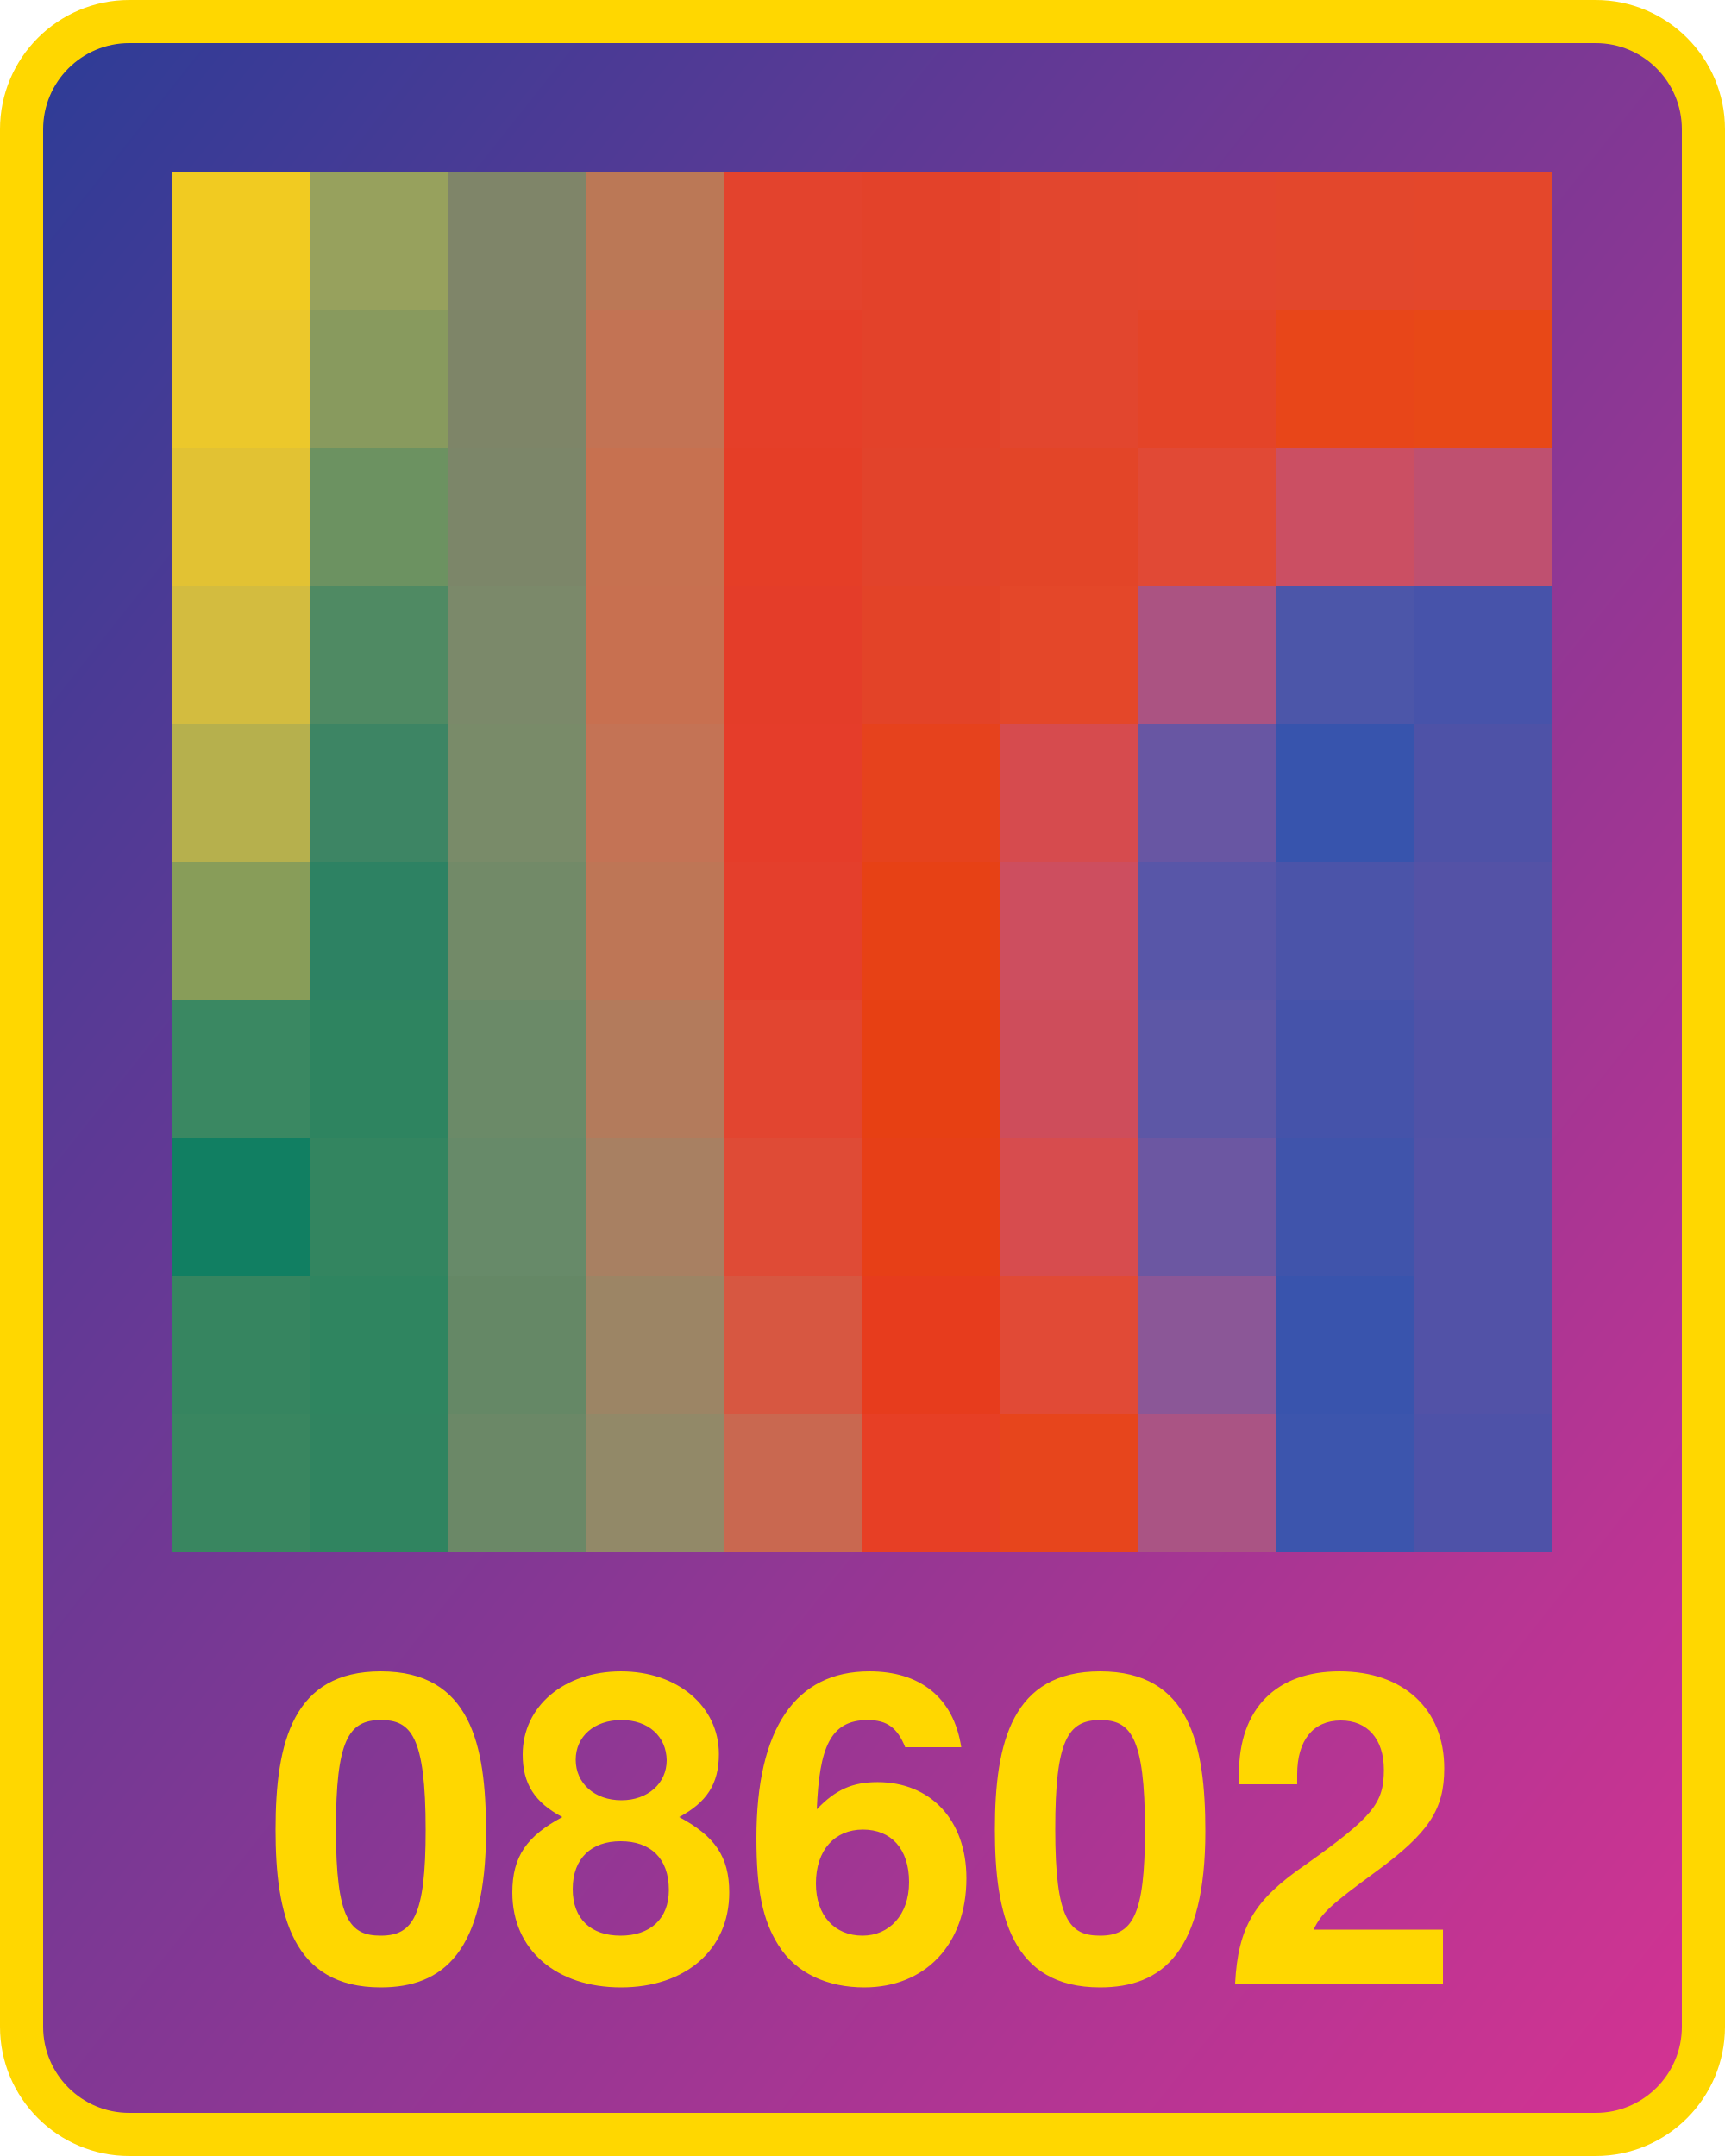
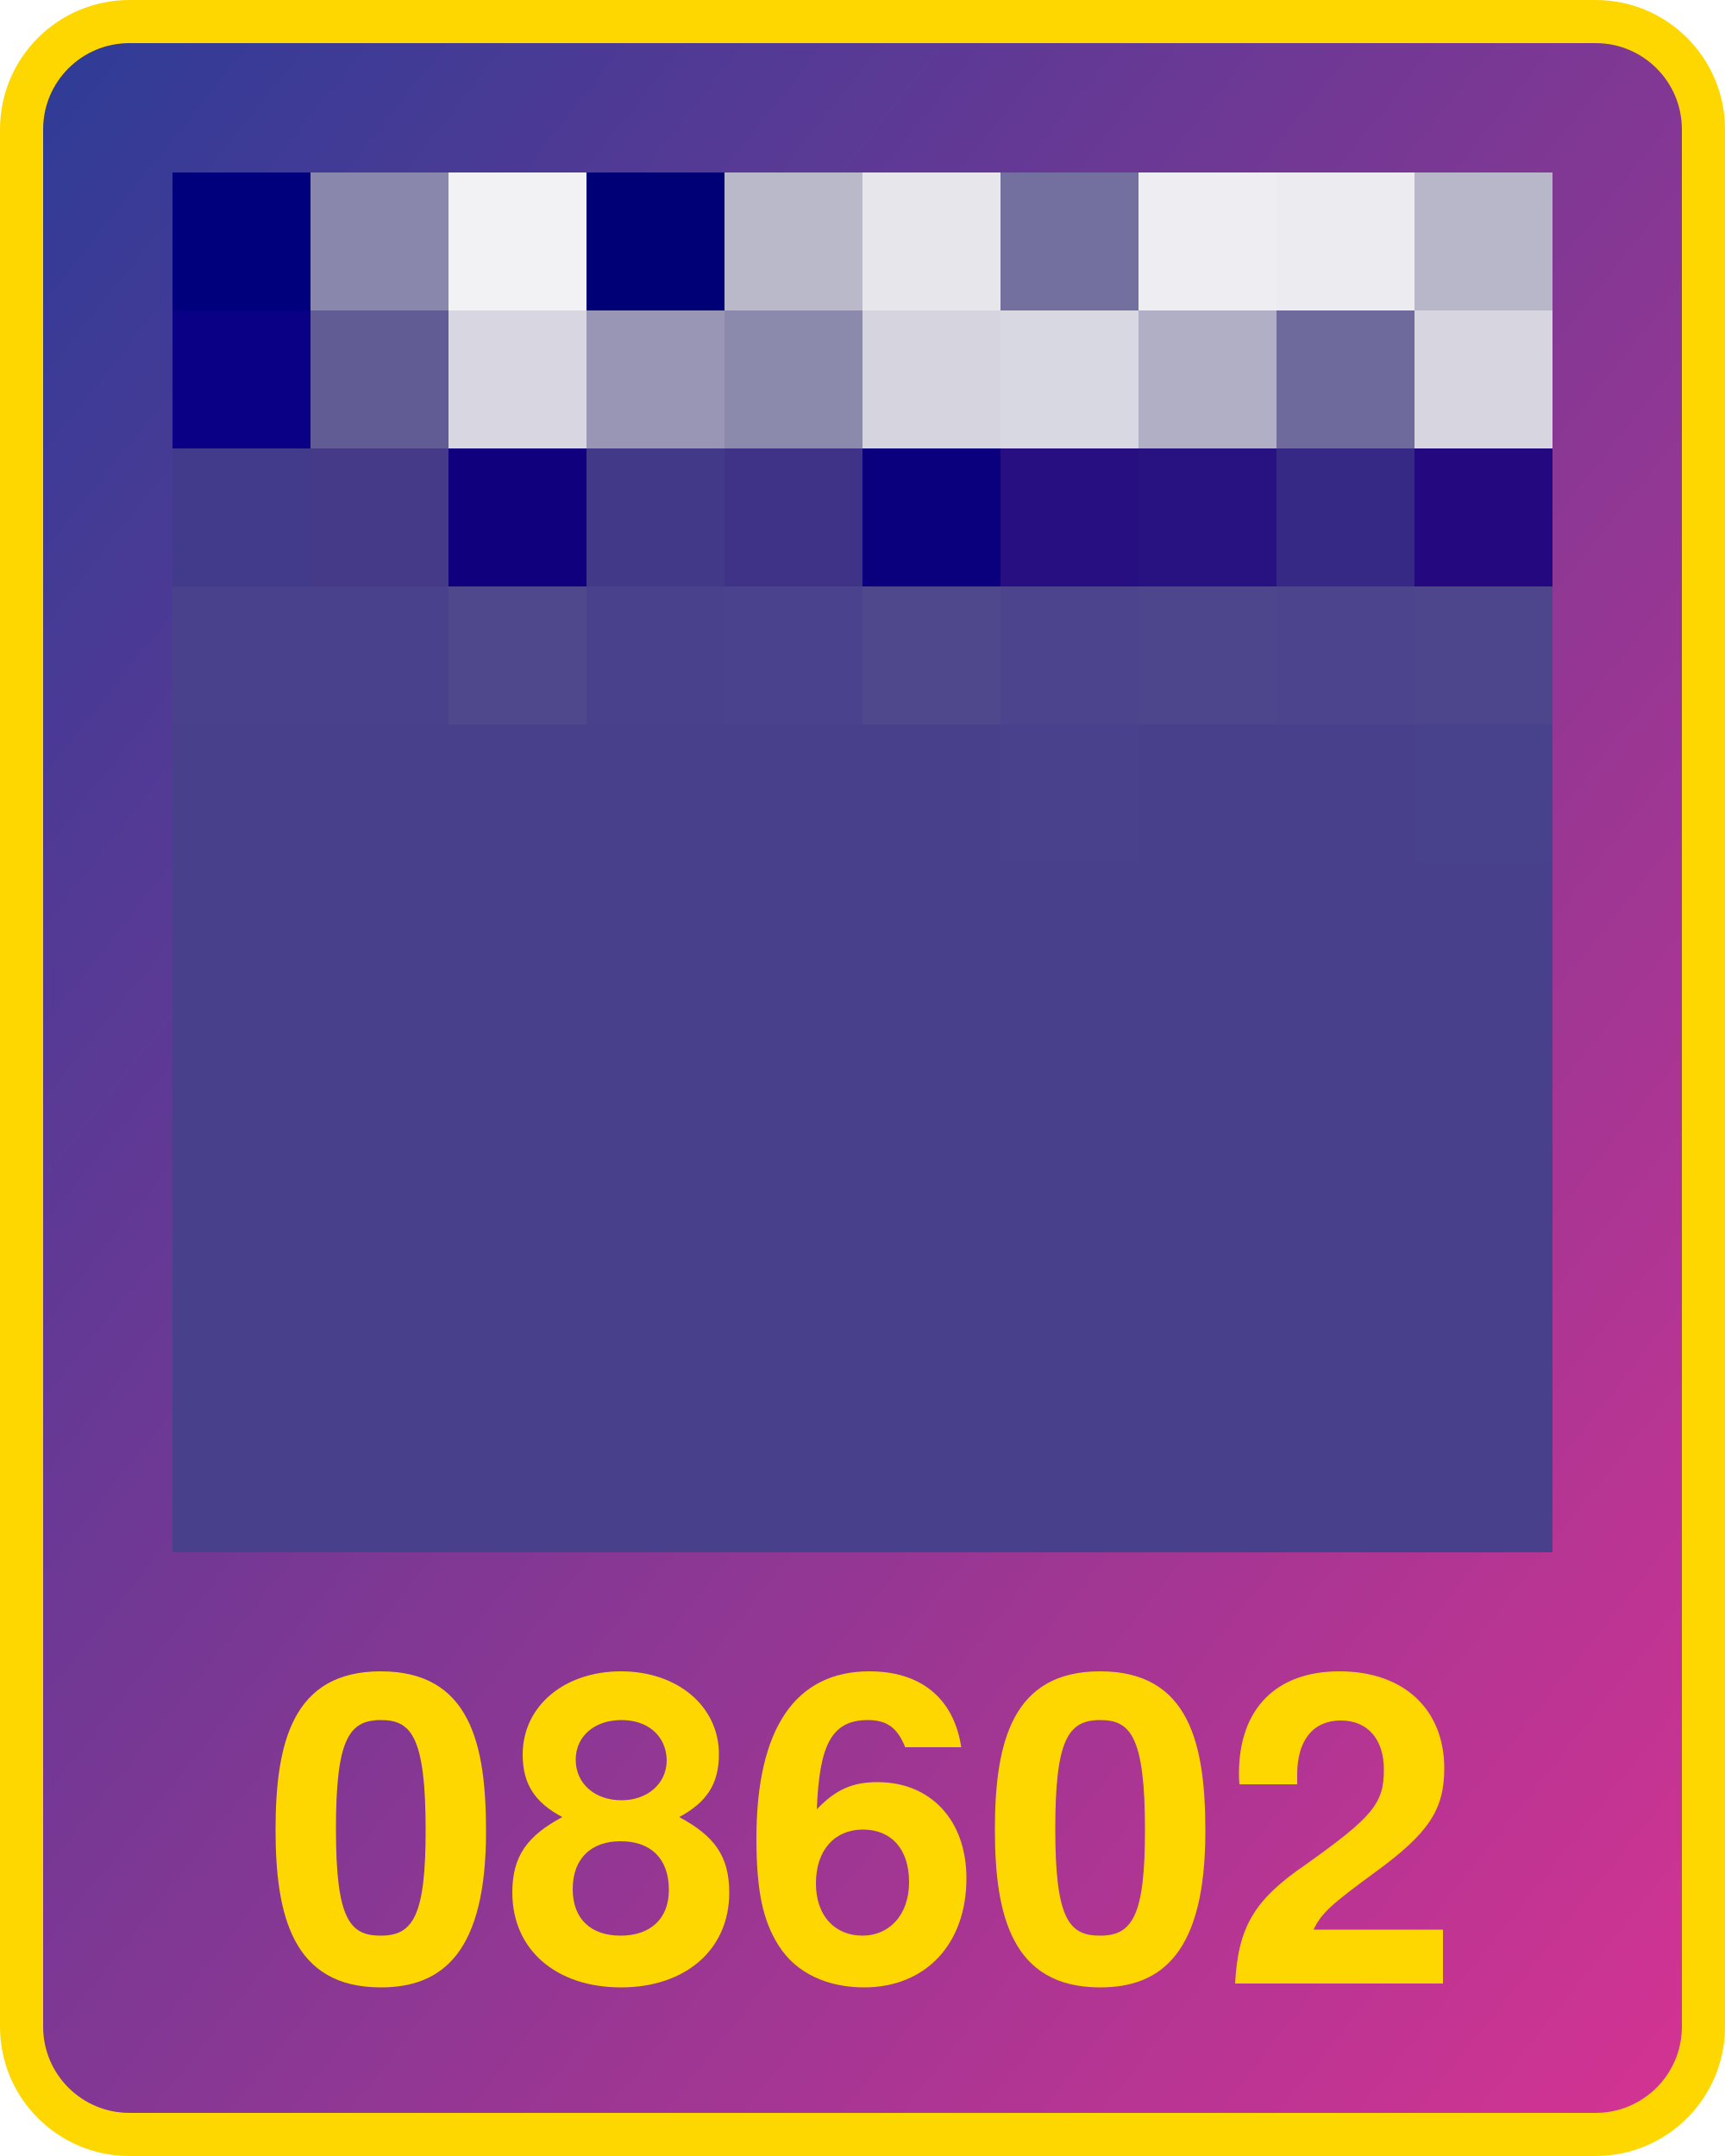
<svg xmlns="http://www.w3.org/2000/svg" width="800" height="1000">
  <defs>
    <linearGradient id="g" x1="0" x2="1" y1="0" y2="1">
      <stop offset="0%" stop-color="#2d3c96" />
      <stop offset="100%" stop-color="#d53392" />
    </linearGradient>
  </defs>
  <rect x="10" y="10" width="780" height="980" fill="url(#g)" rx="50" ry="50" stroke="gold" stroke-width="20" />
  <text x="400" y="920" width="780" text-anchor="middle" style="font:bold 200px 'Helvetica Neue';fill:gold">08602</text>
  <g transform="translate(80 80) scale(64)">
-     <rect x="0" y="0" width="1" height="1" fill="#f1cb21" />
-     <rect x="0" y="1" width="1" height="1" fill="#ecc82b" />
-     <rect x="0" y="2" width="1" height="1" fill="#e2c233" />
-     <rect x="0" y="3" width="1" height="1" fill="#d3bc3f" />
-     <rect x="0" y="4" width="1" height="1" fill="#b6b04d" />
-     <rect x="0" y="5" width="1" height="1" fill="#889d59" />
-     <rect x="0" y="6" width="1" height="1" fill="#3a8862" />
-     <rect x="0" y="7" width="1" height="1" fill="#117f62" />
-     <rect x="0" y="8" width="1" height="1" fill="#368560" />
-     <rect x="0" y="9" width="1" height="1" fill="#398660" />
-     <rect x="1" y="0" width="1" height="1" fill="#97a15d" />
-     <rect x="1" y="1" width="1" height="1" fill="#889a5e" />
-     <rect x="1" y="2" width="1" height="1" fill="#6c9261" />
-     <rect x="1" y="3" width="1" height="1" fill="#4f8a63" />
-     <rect x="1" y="4" width="1" height="1" fill="#3d8564" />
-     <rect x="1" y="5" width="1" height="1" fill="#2d8263" />
-     <rect x="1" y="6" width="1" height="1" fill="#2e8460" />
-     <rect x="1" y="7" width="1" height="1" fill="#338560" />
-     <rect x="1" y="8" width="1" height="1" fill="#2f8560" />
-     <rect x="1" y="9" width="1" height="1" fill="#308460" />
-     <rect x="2" y="0" width="1" height="1" fill="#7f8569" />
-     <rect x="2" y="1" width="1" height="1" fill="#7e8568" />
-     <rect x="2" y="2" width="1" height="1" fill="#7c8669" />
-     <rect x="2" y="3" width="1" height="1" fill="#7b896a" />
-     <rect x="2" y="4" width="1" height="1" fill="#798b69" />
-     <rect x="2" y="5" width="1" height="1" fill="#728a68" />
-     <rect x="2" y="6" width="1" height="1" fill="#6b8a68" />
-     <rect x="2" y="7" width="1" height="1" fill="#678a69" />
-     <rect x="2" y="8" width="1" height="1" fill="#658866" />
-     <rect x="2" y="9" width="1" height="1" fill="#6b8867" />
-     <rect x="3" y="0" width="1" height="1" fill="#bb7856" />
-     <rect x="3" y="1" width="1" height="1" fill="#c37354" />
-     <rect x="3" y="2" width="1" height="1" fill="#c77150" />
-     <rect x="3" y="3" width="1" height="1" fill="#c87050" />
-     <rect x="3" y="4" width="1" height="1" fill="#c47355" />
-     <rect x="3" y="5" width="1" height="1" fill="#be7656" />
-     <rect x="3" y="6" width="1" height="1" fill="#b37b5c" />
-     <rect x="3" y="7" width="1" height="1" fill="#a88062" />
-     <rect x="3" y="8" width="1" height="1" fill="#9c8565" />
-     <rect x="3" y="9" width="1" height="1" fill="#928968" />
-     <rect x="4" y="0" width="1" height="1" fill="#e3432d" />
-     <rect x="4" y="1" width="1" height="1" fill="#e53f29" />
-     <rect x="4" y="2" width="1" height="1" fill="#e53e27" />
-     <rect x="4" y="3" width="1" height="1" fill="#e43d29" />
-     <rect x="4" y="4" width="1" height="1" fill="#e53d2a" />
-     <rect x="4" y="5" width="1" height="1" fill="#e43f2c" />
-     <rect x="4" y="6" width="1" height="1" fill="#e24530" />
-     <rect x="4" y="7" width="1" height="1" fill="#df4b36" />
-     <rect x="4" y="8" width="1" height="1" fill="#d75741" />
-     <rect x="4" y="9" width="1" height="1" fill="#c96850" />
-     <rect x="5" y="0" width="1" height="1" fill="#e3422a" />
-     <rect x="5" y="1" width="1" height="1" fill="#e3422a" />
-     <rect x="5" y="2" width="1" height="1" fill="#e2432b" />
-     <rect x="5" y="3" width="1" height="1" fill="#e34328" />
-     <rect x="5" y="4" width="1" height="1" fill="#e6421d" />
-     <rect x="5" y="5" width="1" height="1" fill="#e74115" />
-     <rect x="5" y="6" width="1" height="1" fill="#e74013" />
-     <rect x="5" y="7" width="1" height="1" fill="#e73f17" />
-     <rect x="5" y="8" width="1" height="1" fill="#e73c1d" />
-     <rect x="5" y="9" width="1" height="1" fill="#e73f25" />
-     <rect x="6" y="0" width="1" height="1" fill="#e2462e" />
-     <rect x="6" y="1" width="1" height="1" fill="#e2462e" />
-     <rect x="6" y="2" width="1" height="1" fill="#e34528" />
-     <rect x="6" y="3" width="1" height="1" fill="#e44729" />
-     <rect x="6" y="4" width="1" height="1" fill="#d64b4e" />
-     <rect x="6" y="5" width="1" height="1" fill="#cd4e5f" />
-     <rect x="6" y="6" width="1" height="1" fill="#ce4d5b" />
-     <rect x="6" y="7" width="1" height="1" fill="#d74c4e" />
-     <rect x="6" y="8" width="1" height="1" fill="#e14a36" />
-     <rect x="6" y="9" width="1" height="1" fill="#e7451c" />
-     <rect x="7" y="0" width="1" height="1" fill="#e3462e" />
-     <rect x="7" y="1" width="1" height="1" fill="#e44428" />
-     <rect x="7" y="2" width="1" height="1" fill="#e14935" />
-     <rect x="7" y="3" width="1" height="1" fill="#ab5382" />
-     <rect x="7" y="4" width="1" height="1" fill="#6856a3" />
-     <rect x="7" y="5" width="1" height="1" fill="#5856a8" />
-     <rect x="7" y="6" width="1" height="1" fill="#5d57a6" />
-     <rect x="7" y="7" width="1" height="1" fill="#6c57a2" />
-     <rect x="7" y="8" width="1" height="1" fill="#8b5797" />
-     <rect x="7" y="9" width="1" height="1" fill="#aa5484" />
-     <rect x="8" y="0" width="1" height="1" fill="#e3472c" />
-     <rect x="8" y="1" width="1" height="1" fill="#e84619" />
-     <rect x="8" y="2" width="1" height="1" fill="#cb4f63" />
-     <rect x="8" y="3" width="1" height="1" fill="#4c56a9" />
-     <rect x="8" y="4" width="1" height="1" fill="#3754ad" />
-     <rect x="8" y="5" width="1" height="1" fill="#4b54a9" />
-     <rect x="8" y="6" width="1" height="1" fill="#4553aa" />
-     <rect x="8" y="7" width="1" height="1" fill="#4054ab" />
-     <rect x="8" y="8" width="1" height="1" fill="#3954ad" />
-     <rect x="8" y="9" width="1" height="1" fill="#3c55ad" />
-     <rect x="9" y="0" width="1" height="1" fill="#e4472b" />
-     <rect x="9" y="1" width="1" height="1" fill="#e84817" />
-     <rect x="9" y="2" width="1" height="1" fill="#bf5070" />
-     <rect x="9" y="3" width="1" height="1" fill="#4753aa" />
-     <rect x="9" y="4" width="1" height="1" fill="#4e52a7" />
-     <rect x="9" y="5" width="1" height="1" fill="#5452a6" />
-     <rect x="9" y="6" width="1" height="1" fill="#5052a7" />
-     <rect x="9" y="7" width="1" height="1" fill="#5252a7" />
-     <rect x="9" y="8" width="1" height="1" fill="#5252a7" />
-     <rect x="9" y="9" width="1" height="1" fill="#4e52a8" />
+     <rect x="0" y="0" width="1" height="1" fill="#00007c" />
+     <rect x="0" y="1" width="1" height="1" fill="#0a0085" />
+     <rect x="0" y="2" width="1" height="1" fill="#423a8b" />
+     <rect x="0" y="3" width="1" height="1" fill="#49418b" />
+     <rect x="0" y="4" width="1" height="1" fill="#48408b" />
+     <rect x="0" y="5" width="1" height="1" fill="#48408b" />
+     <rect x="0" y="6" width="1" height="1" fill="#48408b" />
+     <rect x="0" y="7" width="1" height="1" fill="#48408b" />
+     <rect x="0" y="8" width="1" height="1" fill="#48408b" />
+     <rect x="0" y="9" width="1" height="1" fill="#48408b" />
+     <rect x="1" y="0" width="1" height="1" fill="#8987ab" />
+     <rect x="1" y="1" width="1" height="1" fill="#615c94" />
+     <rect x="1" y="2" width="1" height="1" fill="#443a88" />
+     <rect x="1" y="3" width="1" height="1" fill="#49418c" />
+     <rect x="1" y="4" width="1" height="1" fill="#48408b" />
+     <rect x="1" y="5" width="1" height="1" fill="#48408b" />
+     <rect x="1" y="6" width="1" height="1" fill="#48408b" />
+     <rect x="1" y="7" width="1" height="1" fill="#48408b" />
+     <rect x="1" y="8" width="1" height="1" fill="#48408b" />
+     <rect x="1" y="9" width="1" height="1" fill="#48408b" />
+     <rect x="2" y="0" width="1" height="1" fill="#f2f2f5" />
+     <rect x="2" y="1" width="1" height="1" fill="#d7d6e1" />
+     <rect x="2" y="2" width="1" height="1" fill="#10007e" />
+     <rect x="2" y="3" width="1" height="1" fill="#4f488d" />
+     <rect x="2" y="4" width="1" height="1" fill="#48408b" />
+     <rect x="2" y="5" width="1" height="1" fill="#48408b" />
+     <rect x="2" y="6" width="1" height="1" fill="#48408b" />
+     <rect x="2" y="7" width="1" height="1" fill="#48408b" />
+     <rect x="2" y="8" width="1" height="1" fill="#48408b" />
+     <rect x="2" y="9" width="1" height="1" fill="#48408b" />
+     <rect x="3" y="0" width="1" height="1" fill="#000076" />
+     <rect x="3" y="1" width="1" height="1" fill="#9896b4" />
+     <rect x="3" y="2" width="1" height="1" fill="#433989" />
+     <rect x="3" y="3" width="1" height="1" fill="#49418b" />
+     <rect x="3" y="4" width="1" height="1" fill="#48408b" />
+     <rect x="3" y="5" width="1" height="1" fill="#48408b" />
+     <rect x="3" y="6" width="1" height="1" fill="#48408b" />
+     <rect x="3" y="7" width="1" height="1" fill="#48408b" />
+     <rect x="3" y="8" width="1" height="1" fill="#48408b" />
+     <rect x="3" y="9" width="1" height="1" fill="#48408b" />
+     <rect x="4" y="0" width="1" height="1" fill="#bab9ca" />
+     <rect x="4" y="1" width="1" height="1" fill="#8b89ac" />
+     <rect x="4" y="2" width="1" height="1" fill="#3e3387" />
+     <rect x="4" y="3" width="1" height="1" fill="#4a428c" />
+     <rect x="4" y="4" width="1" height="1" fill="#48408b" />
+     <rect x="4" y="5" width="1" height="1" fill="#48408b" />
+     <rect x="4" y="6" width="1" height="1" fill="#48408b" />
+     <rect x="4" y="7" width="1" height="1" fill="#48408b" />
+     <rect x="4" y="8" width="1" height="1" fill="#48408b" />
+     <rect x="4" y="9" width="1" height="1" fill="#48408b" />
+     <rect x="5" y="0" width="1" height="1" fill="#e6e6eb" />
+     <rect x="5" y="1" width="1" height="1" fill="#d5d4df" />
+     <rect x="5" y="2" width="1" height="1" fill="#0a007d" />
+     <rect x="5" y="3" width="1" height="1" fill="#4f488d" />
+     <rect x="5" y="4" width="1" height="1" fill="#48408b" />
+     <rect x="5" y="5" width="1" height="1" fill="#48408b" />
+     <rect x="5" y="6" width="1" height="1" fill="#48408b" />
+     <rect x="5" y="7" width="1" height="1" fill="#48408b" />
+     <rect x="5" y="8" width="1" height="1" fill="#48408b" />
+     <rect x="5" y="9" width="1" height="1" fill="#48408b" />
+     <rect x="6" y="0" width="1" height="1" fill="#736f9e" />
+     <rect x="6" y="1" width="1" height="1" fill="#d8d8e2" />
+     <rect x="6" y="2" width="1" height="1" fill="#270f81" />
+     <rect x="6" y="3" width="1" height="1" fill="#4c458d" />
+     <rect x="6" y="4" width="1" height="1" fill="#49418b" />
+     <rect x="6" y="5" width="1" height="1" fill="#48408b" />
+     <rect x="6" y="6" width="1" height="1" fill="#48408b" />
+     <rect x="6" y="7" width="1" height="1" fill="#48408b" />
+     <rect x="6" y="8" width="1" height="1" fill="#48408b" />
+     <rect x="6" y="9" width="1" height="1" fill="#48408b" />
+     <rect x="7" y="0" width="1" height="1" fill="#eeeef2" />
+     <rect x="7" y="1" width="1" height="1" fill="#b1afc5" />
+     <rect x="7" y="2" width="1" height="1" fill="#281181" />
+     <rect x="7" y="3" width="1" height="1" fill="#4d468c" />
+     <rect x="7" y="4" width="1" height="1" fill="#48408b" />
+     <rect x="7" y="5" width="1" height="1" fill="#48408b" />
+     <rect x="7" y="6" width="1" height="1" fill="#48408b" />
+     <rect x="7" y="7" width="1" height="1" fill="#48408b" />
+     <rect x="7" y="8" width="1" height="1" fill="#48408b" />
+     <rect x="7" y="9" width="1" height="1" fill="#48408b" />
+     <rect x="8" y="0" width="1" height="1" fill="#ebebf0" />
+     <rect x="8" y="1" width="1" height="1" fill="#6e6a9c" />
+     <rect x="8" y="2" width="1" height="1" fill="#362885" />
+     <rect x="8" y="3" width="1" height="1" fill="#4c458d" />
+     <rect x="8" y="4" width="1" height="1" fill="#48408b" />
+     <rect x="8" y="5" width="1" height="1" fill="#48408b" />
+     <rect x="8" y="6" width="1" height="1" fill="#48408b" />
+     <rect x="8" y="7" width="1" height="1" fill="#48408b" />
+     <rect x="8" y="8" width="1" height="1" fill="#48408b" />
+     <rect x="8" y="9" width="1" height="1" fill="#48408b" />
+     <rect x="9" y="0" width="1" height="1" fill="#b8b7ca" />
+     <rect x="9" y="1" width="1" height="1" fill="#d6d5e0" />
+     <rect x="9" y="2" width="1" height="1" fill="#240880" />
+     <rect x="9" y="3" width="1" height="1" fill="#4d468c" />
+     <rect x="9" y="4" width="1" height="1" fill="#48418b" />
+     <rect x="9" y="5" width="1" height="1" fill="#48408b" />
+     <rect x="9" y="6" width="1" height="1" fill="#48408b" />
+     <rect x="9" y="7" width="1" height="1" fill="#48408b" />
+     <rect x="9" y="8" width="1" height="1" fill="#48408b" />
+     <rect x="9" y="9" width="1" height="1" fill="#48408b" />
  </g>
</svg>
